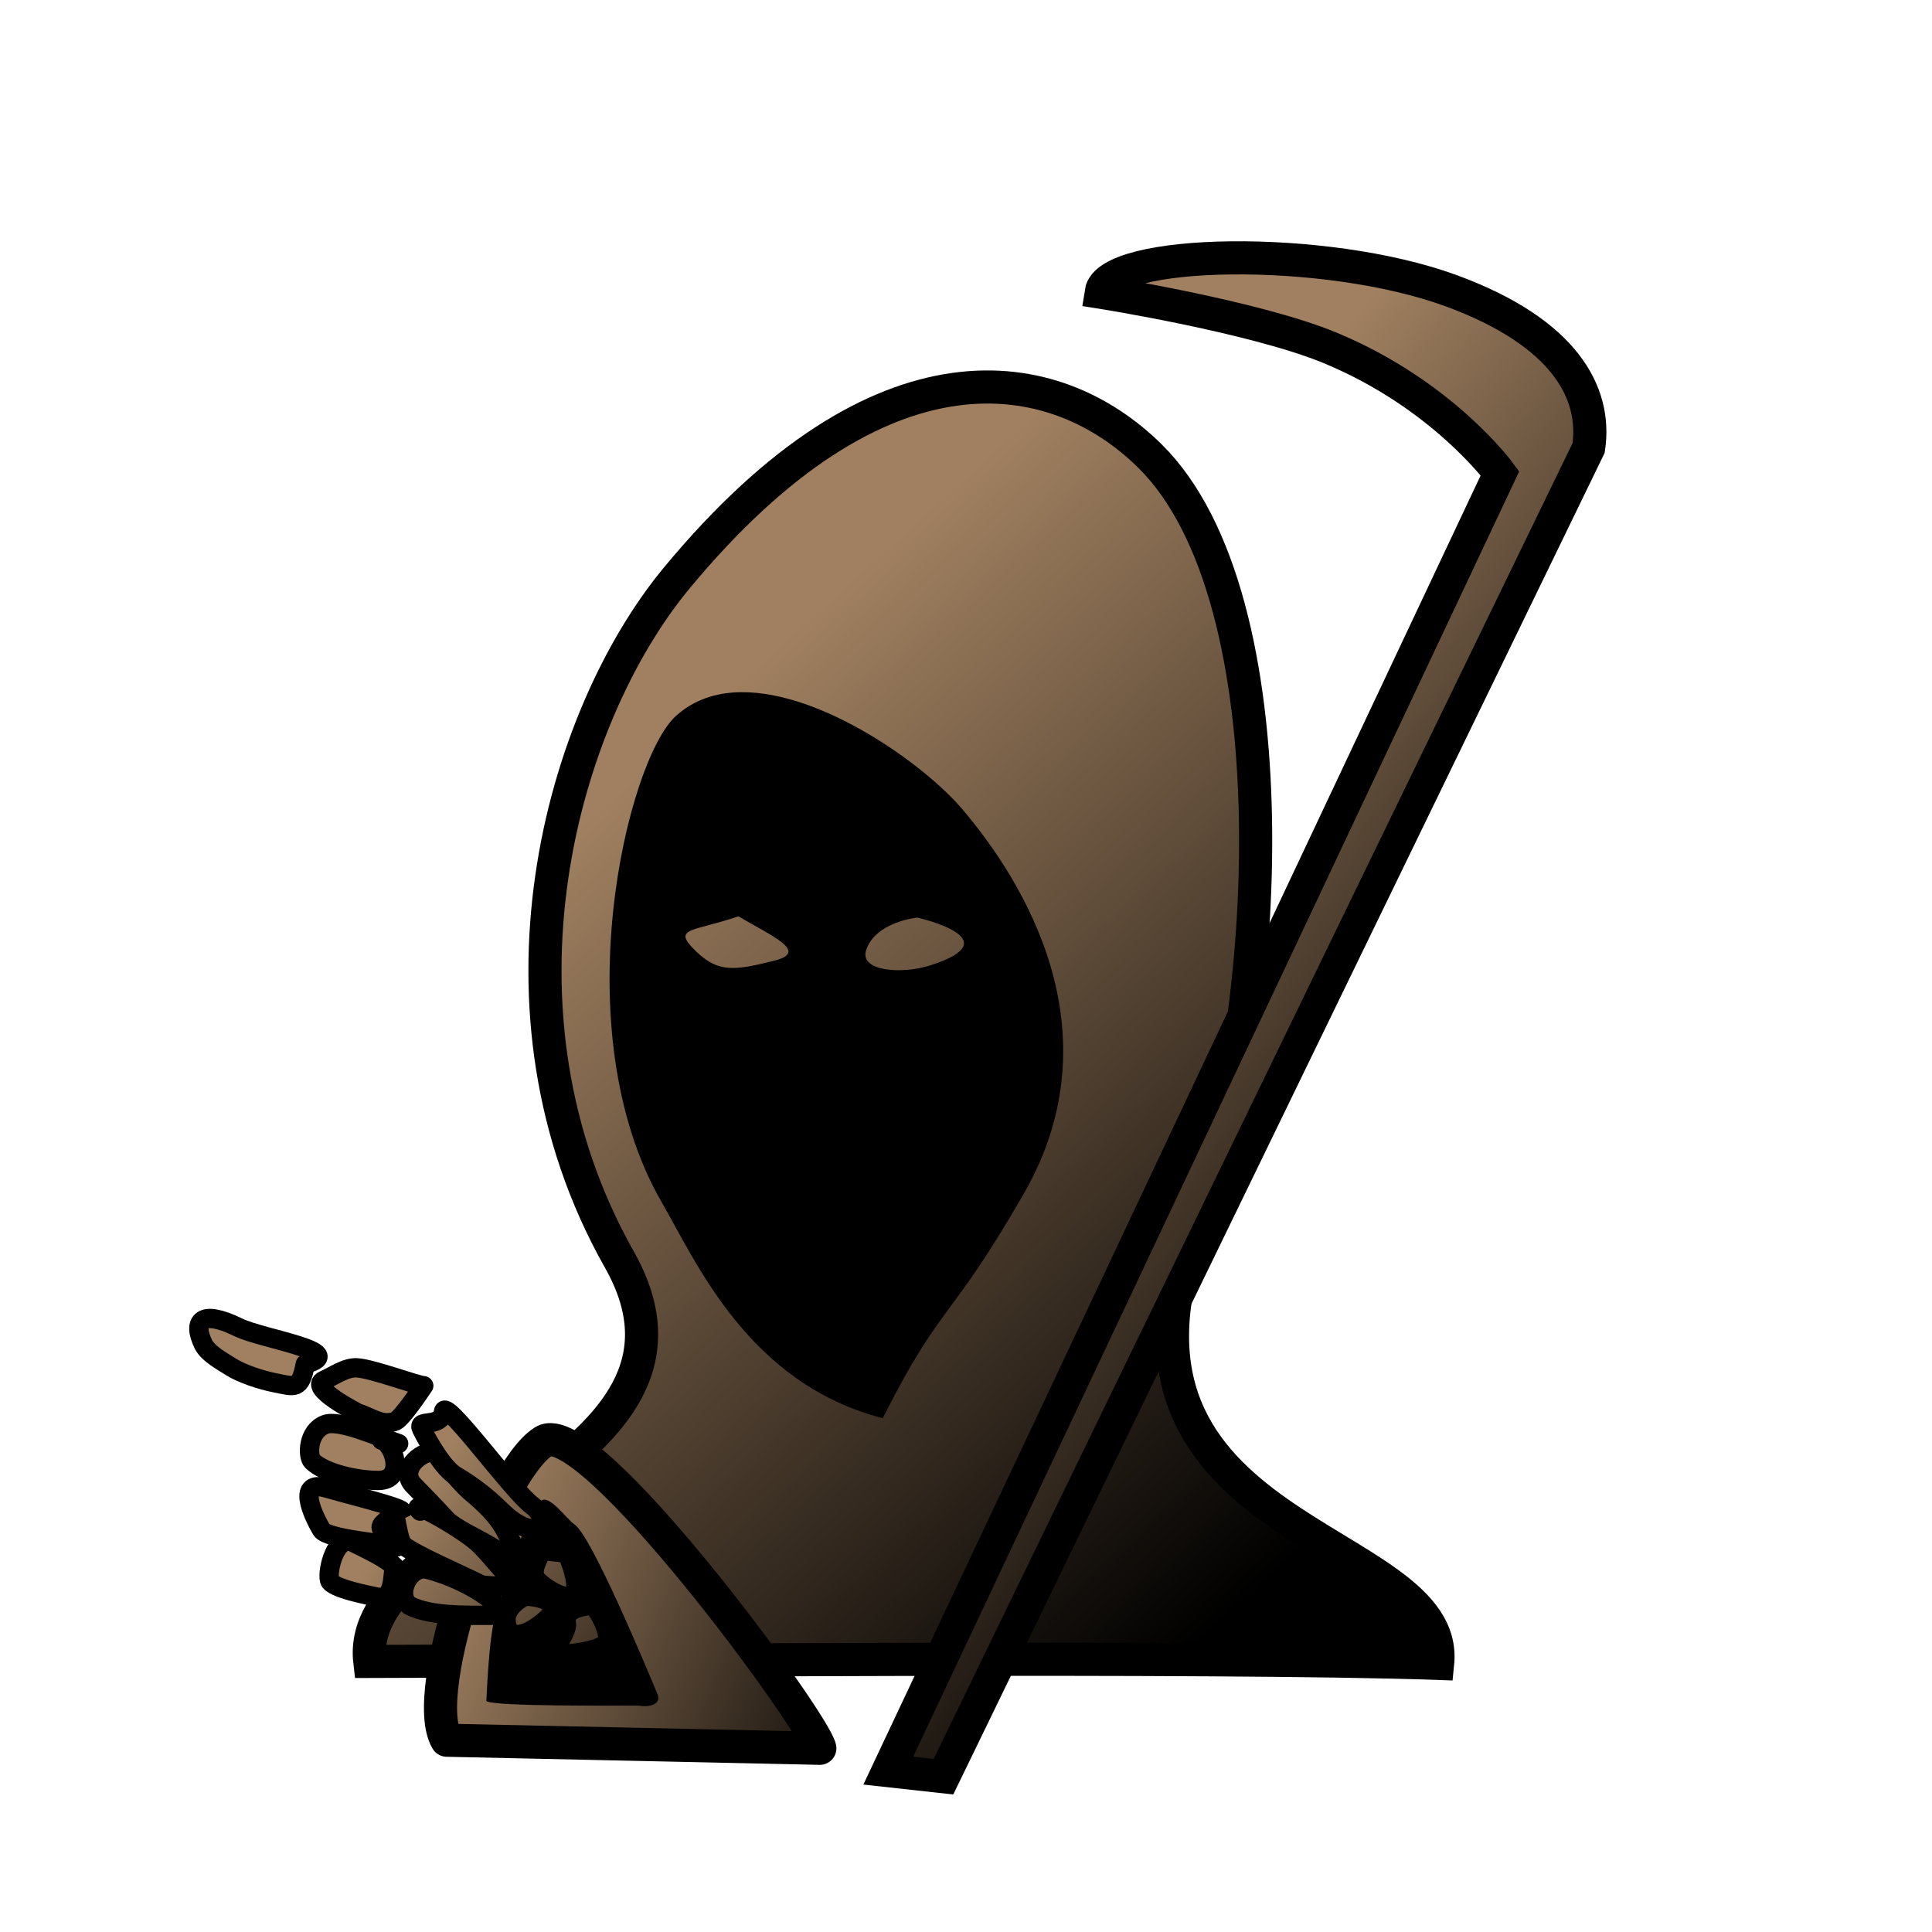
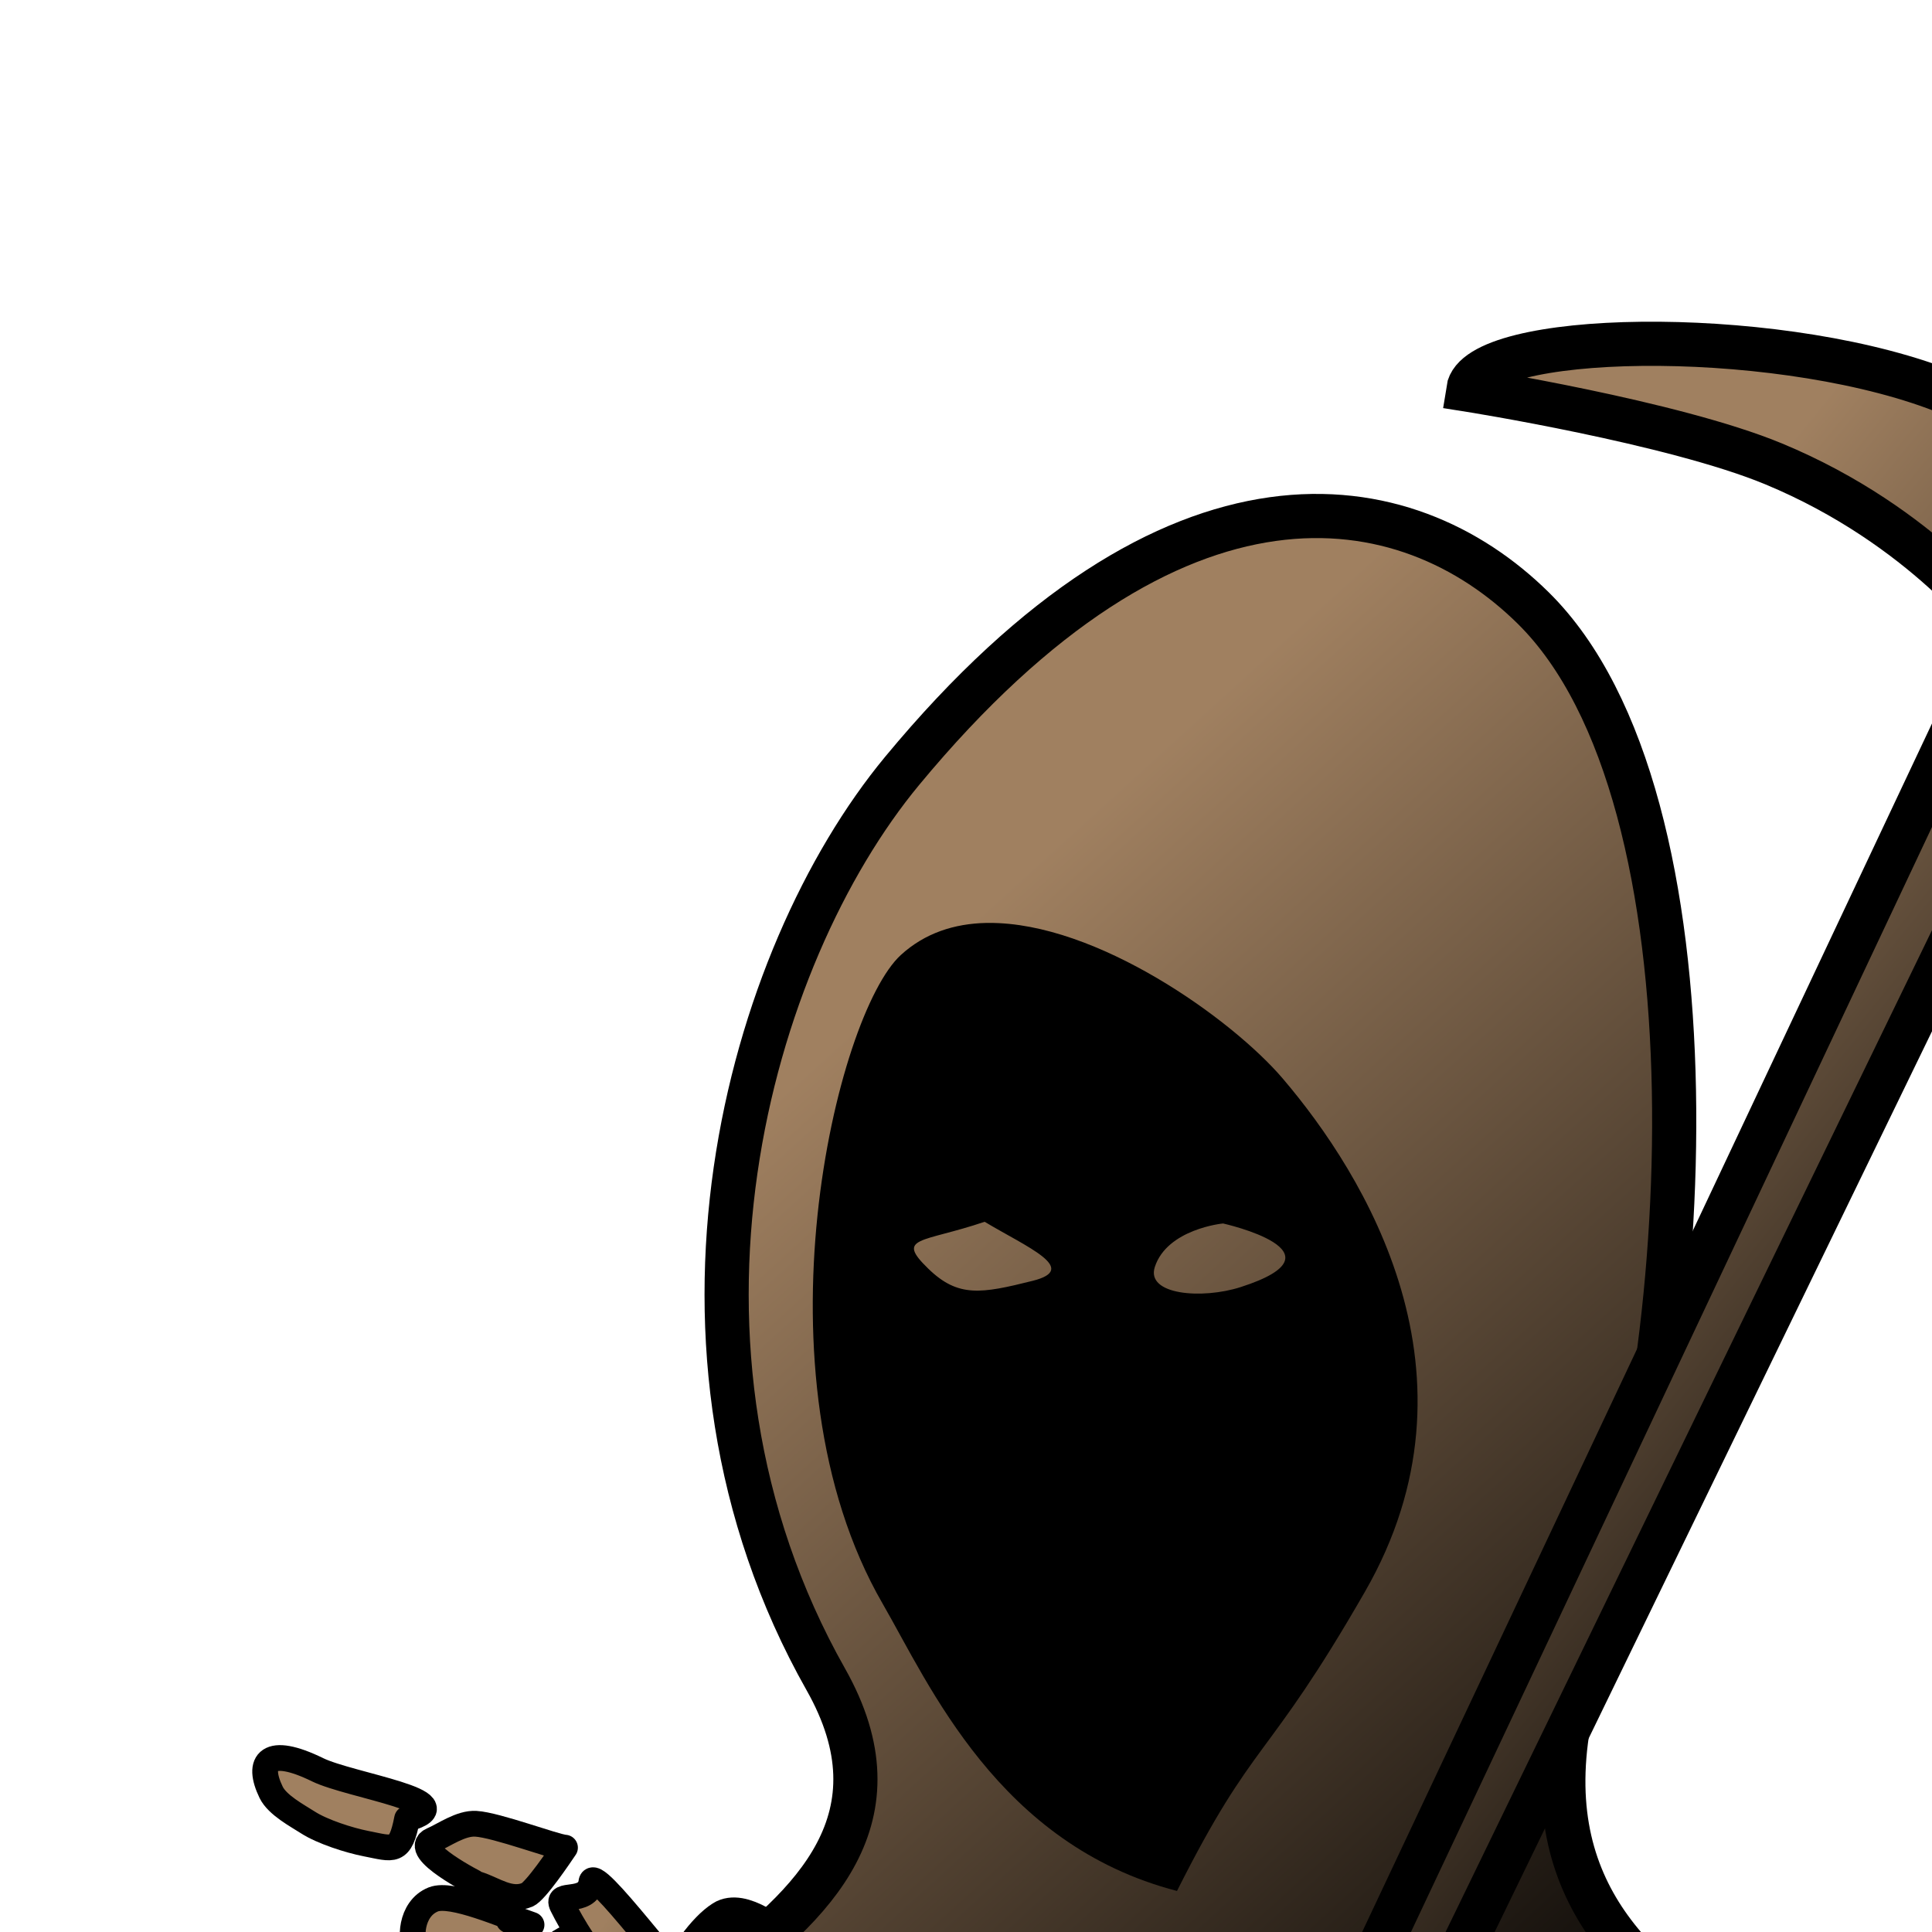
- <svg xmlns="http://www.w3.org/2000/svg" xmlns:xlink="http://www.w3.org/1999/xlink" width="700pt" height="700pt" id="svg36220" version="1.0">
+ <svg xmlns="http://www.w3.org/2000/svg" xmlns:xlink="http://www.w3.org/1999/xlink" viewBox="-0.0 -0.0 700.0 700.0" width="700pt" height="700pt" id="svg36220" version="1.0">
  <defs id="defs36222">
    <linearGradient id="linearGradient5175">
      <stop style="stop-color:#a08060;stop-opacity:1" offset="0" id="stop5177" />
      <stop style="stop-color:#000000;stop-opacity:1;" offset="1" id="stop5179" />
    </linearGradient>
    <linearGradient xlink:href="#linearGradient5175" id="linearGradient5209" x1="588.798" y1="217.57" x2="848.724" y2="456.715" gradientUnits="userSpaceOnUse" gradientTransform="matrix(1.027726,-9.734769e-2,9.074264e-2,0.957995,-47.59138,95.77962)" />
    <linearGradient xlink:href="#linearGradient5175" id="linearGradient1381" gradientUnits="userSpaceOnUse" gradientTransform="matrix(0.727184,0,0,0.851637,123.6902,111.4069)" x1="224.163" y1="330.271" x2="603.853" y2="818.844" />
    <linearGradient xlink:href="#linearGradient5175" id="linearGradient2405" gradientUnits="userSpaceOnUse" x1="456.917" y1="770.249" x2="532.055" y2="860.758" gradientTransform="translate(4,-2)" />
    <linearGradient xlink:href="#linearGradient5175" id="linearGradient2407" gradientUnits="userSpaceOnUse" x1="456.917" y1="770.249" x2="532.055" y2="860.758" />
    <linearGradient xlink:href="#linearGradient5175" id="linearGradient2409" gradientUnits="userSpaceOnUse" x1="456.917" y1="770.249" x2="532.055" y2="860.758" />
    <linearGradient xlink:href="#linearGradient5175" id="linearGradient2411" gradientUnits="userSpaceOnUse" x1="456.917" y1="770.249" x2="532.055" y2="860.758" />
    <linearGradient xlink:href="#linearGradient5175" id="linearGradient2413" gradientUnits="userSpaceOnUse" x1="456.917" y1="770.249" x2="532.055" y2="860.758" />
    <linearGradient xlink:href="#linearGradient5175" id="linearGradient2415" gradientUnits="userSpaceOnUse" x1="456.917" y1="770.249" x2="532.055" y2="860.758" />
    <linearGradient xlink:href="#linearGradient5175" id="linearGradient2417" gradientUnits="userSpaceOnUse" x1="456.917" y1="770.249" x2="532.055" y2="860.758" />
    <linearGradient xlink:href="#linearGradient5175" id="linearGradient2419" gradientUnits="userSpaceOnUse" x1="456.917" y1="770.249" x2="532.055" y2="860.758" />
    <linearGradient xlink:href="#linearGradient5175" id="linearGradient2421" gradientUnits="userSpaceOnUse" x1="456.917" y1="770.249" x2="532.055" y2="860.758" />
    <linearGradient xlink:href="#linearGradient5175" id="linearGradient2423" gradientUnits="userSpaceOnUse" x1="456.917" y1="770.249" x2="532.055" y2="860.758" />
    <linearGradient xlink:href="#linearGradient5175" id="linearGradient2425" gradientUnits="userSpaceOnUse" x1="456.917" y1="770.249" x2="532.055" y2="860.758" />
    <linearGradient xlink:href="#linearGradient5175" id="linearGradient2427" gradientUnits="userSpaceOnUse" x1="456.917" y1="770.249" x2="532.055" y2="860.758" />
    <linearGradient xlink:href="#linearGradient5175" id="linearGradient2430" gradientUnits="userSpaceOnUse" x1="456.917" y1="770.249" x2="532.055" y2="860.758" gradientTransform="matrix(-1,0,0,1,622.6316,-44.52691)" />
    <linearGradient xlink:href="#linearGradient5175" id="linearGradient2433" gradientUnits="userSpaceOnUse" x1="456.917" y1="770.249" x2="532.055" y2="860.758" gradientTransform="matrix(-1,0,0,1,622.6316,-44.52691)" />
    <linearGradient xlink:href="#linearGradient5175" id="linearGradient2436" gradientUnits="userSpaceOnUse" x1="456.917" y1="770.249" x2="532.055" y2="860.758" gradientTransform="matrix(-1,0,0,1,622.6316,-44.52691)" />
    <linearGradient xlink:href="#linearGradient5175" id="linearGradient2439" gradientUnits="userSpaceOnUse" x1="456.917" y1="770.249" x2="532.055" y2="860.758" gradientTransform="matrix(-1,0,0,1,622.6316,-44.52691)" />
    <linearGradient xlink:href="#linearGradient5175" id="linearGradient2442" gradientUnits="userSpaceOnUse" x1="456.917" y1="770.249" x2="532.055" y2="860.758" gradientTransform="matrix(-0.981521,-0.191355,-0.191355,0.981521,751.5637,69.54481)" />
    <linearGradient xlink:href="#linearGradient5175" id="linearGradient2445" gradientUnits="userSpaceOnUse" x1="456.917" y1="770.249" x2="532.055" y2="860.758" gradientTransform="matrix(-0.998416,-5.627013e-2,-5.627013e-2,0.998416,667.2529,-15.4877)" />
    <linearGradient xlink:href="#linearGradient5175" id="linearGradient2448" gradientUnits="userSpaceOnUse" x1="456.917" y1="770.249" x2="532.055" y2="860.758" gradientTransform="matrix(-1,0,0,1,622.6316,-44.52691)" />
    <linearGradient xlink:href="#linearGradient5175" id="linearGradient2451" gradientUnits="userSpaceOnUse" x1="456.917" y1="770.249" x2="532.055" y2="860.758" gradientTransform="matrix(-1,0,0,1,622.6316,-44.52691)" />
    <linearGradient xlink:href="#linearGradient5175" id="linearGradient2454" gradientUnits="userSpaceOnUse" x1="456.917" y1="770.249" x2="532.055" y2="860.758" gradientTransform="matrix(-1,0,0,1,622.6316,-44.52691)" />
    <linearGradient xlink:href="#linearGradient5175" id="linearGradient2457" gradientUnits="userSpaceOnUse" gradientTransform="matrix(-1,0,0,1,618.6316,-46.52691)" x1="456.917" y1="770.249" x2="532.055" y2="860.758" />
    <linearGradient xlink:href="#linearGradient5175" id="linearGradient2460" gradientUnits="userSpaceOnUse" x1="456.917" y1="770.249" x2="532.055" y2="860.758" gradientTransform="matrix(-1,0,0,1,622.6316,-44.52691)" />
    <linearGradient xlink:href="#linearGradient5175" id="linearGradient2463" gradientUnits="userSpaceOnUse" x1="456.917" y1="770.249" x2="532.055" y2="860.758" gradientTransform="matrix(-1,0,0,1,625.6316,-43.52691)" />
    <linearGradient xlink:href="#linearGradient5175" id="linearGradient2477" x1="158.894" y1="777.176" x2="380.374" y2="865.887" gradientUnits="userSpaceOnUse" gradientTransform="translate(56.87006,-11.31371)" />
    <linearGradient xlink:href="#linearGradient5175" id="linearGradient2513" gradientUnits="userSpaceOnUse" x1="164.822" y1="730.833" x2="324.813" y2="842.556" />
    <linearGradient xlink:href="#linearGradient5175" id="linearGradient2515" gradientUnits="userSpaceOnUse" x1="164.822" y1="730.833" x2="324.813" y2="842.556" />
    <linearGradient xlink:href="#linearGradient5175" id="linearGradient2517" gradientUnits="userSpaceOnUse" x1="164.822" y1="730.833" x2="324.813" y2="842.556" />
    <linearGradient xlink:href="#linearGradient5175" id="linearGradient2519" gradientUnits="userSpaceOnUse" x1="164.822" y1="730.833" x2="324.813" y2="842.556" />
    <linearGradient xlink:href="#linearGradient5175" id="linearGradient2521" gradientUnits="userSpaceOnUse" x1="164.822" y1="730.833" x2="324.813" y2="842.556" />
    <linearGradient xlink:href="#linearGradient5175" id="linearGradient2523" gradientUnits="userSpaceOnUse" x1="164.822" y1="730.833" x2="324.813" y2="842.556" />
    <linearGradient xlink:href="#linearGradient5175" id="linearGradient2525" gradientUnits="userSpaceOnUse" x1="164.822" y1="730.833" x2="324.813" y2="842.556" />
    <linearGradient xlink:href="#linearGradient5175" id="linearGradient2527" gradientUnits="userSpaceOnUse" x1="164.822" y1="730.833" x2="324.813" y2="842.556" />
    <linearGradient xlink:href="#linearGradient5175" id="linearGradient2529" gradientUnits="userSpaceOnUse" x1="164.822" y1="730.833" x2="324.813" y2="842.556" />
    <linearGradient xlink:href="#linearGradient5175" id="linearGradient2531" gradientUnits="userSpaceOnUse" x1="164.822" y1="730.833" x2="324.813" y2="842.556" />
    <linearGradient xlink:href="#linearGradient5175" id="linearGradient2533" gradientUnits="userSpaceOnUse" x1="164.822" y1="730.833" x2="324.813" y2="842.556" />
    <linearGradient xlink:href="#linearGradient5175" id="linearGradient2535" gradientUnits="userSpaceOnUse" x1="164.822" y1="730.833" x2="324.813" y2="842.556" />
    <linearGradient xlink:href="#linearGradient5175" id="linearGradient2538" gradientUnits="userSpaceOnUse" x1="164.822" y1="730.833" x2="324.813" y2="842.556" gradientTransform="translate(30,0)" />
    <linearGradient xlink:href="#linearGradient5175" id="linearGradient2541" gradientUnits="userSpaceOnUse" x1="164.822" y1="730.833" x2="324.813" y2="842.556" gradientTransform="translate(30,0)" />
    <linearGradient xlink:href="#linearGradient5175" id="linearGradient2544" gradientUnits="userSpaceOnUse" x1="164.822" y1="730.833" x2="324.813" y2="842.556" gradientTransform="translate(30,0)" />
    <linearGradient xlink:href="#linearGradient5175" id="linearGradient2547" gradientUnits="userSpaceOnUse" x1="164.822" y1="730.833" x2="324.813" y2="842.556" gradientTransform="translate(30,0)" />
    <linearGradient xlink:href="#linearGradient5175" id="linearGradient2550" gradientUnits="userSpaceOnUse" x1="164.822" y1="730.833" x2="324.813" y2="842.556" gradientTransform="translate(30,0)" />
    <linearGradient xlink:href="#linearGradient5175" id="linearGradient2553" gradientUnits="userSpaceOnUse" x1="164.822" y1="730.833" x2="324.813" y2="842.556" gradientTransform="translate(30,0)" />
    <linearGradient xlink:href="#linearGradient5175" id="linearGradient2556" gradientUnits="userSpaceOnUse" x1="164.822" y1="730.833" x2="324.813" y2="842.556" gradientTransform="translate(30,0)" />
    <linearGradient xlink:href="#linearGradient5175" id="linearGradient2559" gradientUnits="userSpaceOnUse" x1="164.822" y1="730.833" x2="324.813" y2="842.556" gradientTransform="translate(30,0)" />
    <linearGradient xlink:href="#linearGradient5175" id="linearGradient2562" gradientUnits="userSpaceOnUse" x1="164.822" y1="730.833" x2="324.813" y2="842.556" gradientTransform="translate(30,0)" />
    <linearGradient xlink:href="#linearGradient5175" id="linearGradient2565" gradientUnits="userSpaceOnUse" x1="164.822" y1="730.833" x2="324.813" y2="842.556" gradientTransform="translate(30,0)" />
    <linearGradient xlink:href="#linearGradient5175" id="linearGradient2568" gradientUnits="userSpaceOnUse" x1="164.822" y1="730.833" x2="324.813" y2="842.556" gradientTransform="translate(30,0)" />
    <linearGradient xlink:href="#linearGradient5175" id="linearGradient2571" gradientUnits="userSpaceOnUse" x1="164.822" y1="730.833" x2="324.813" y2="842.556" gradientTransform="translate(30,0)" />
  </defs>
  <g id="layer1">
    <path style="fill:url(#linearGradient1381);fill-opacity:1;fill-rule:evenodd;stroke:#000000;stroke-width:16;stroke-linecap:butt;stroke-linejoin:miter;stroke-miterlimit:4;stroke-dasharray:none;stroke-opacity:1" d="M 326.872,279.286 C 270.989,346.78 231.038,487.863 299.204,608.468 C 355.612,708.27 170.87,735.194 178.642,802.628 C 286.916,802.42 589.054,799.87 694.521,803.556 C 700.913,740.428 521.045,742.507 577.36,592.177 C 614.342,493.451 625.35,289.193 555.504,220.28 C 509.709,175.096 425.69,159.936 326.872,279.286 z " id="path4300" />
    <path style="fill:url(#linearGradient2477);fill-opacity:1;fill-rule:evenodd;stroke:#000000;stroke-width:16;stroke-linecap:round;stroke-linejoin:round;stroke-miterlimit:4;stroke-dasharray:none;stroke-opacity:1" d="M 215.87,840.686 C 201.913,817.579 238.812,711.541 262.544,696.386 C 284.101,682.619 393.346,831.501 396.06,844.585 L 215.87,840.686 z " id="path2465" />
    <path style="fill:#000000;fill-opacity:1;fill-rule:evenodd;stroke:none;stroke-width:1px;stroke-linecap:butt;stroke-linejoin:miter;stroke-opacity:1" d="M 234.87,821.686 C 235.066,825.61 235.674,788.727 240.199,777.395 C 245.697,762.429 251.204,737.658 261.188,725.299 C 264.749,721.097 273.633,733.731 277.537,736.454 C 285.795,741.913 312.777,806.817 317.249,817.519 C 320.435,823.761 313.105,824.822 308.703,823.969 C 300.659,823.859 237.719,824.579 234.87,821.686 z " id="path2479" />
    <path style="fill:#000000;fill-opacity:1;fill-rule:evenodd;stroke:none;stroke-width:16;stroke-linecap:butt;stroke-linejoin:miter;stroke-miterlimit:4;stroke-dasharray:none;stroke-opacity:1" d="M 357.378,334.394 C 345.753,334.633 335.054,338.084 326.383,346.022 C 302.922,367.497 271.559,497.555 319.776,581.009 C 336.809,610.489 361.732,668.327 426.446,685.132 C 454.798,628.808 458.59,639.257 494.576,576.661 C 539.678,498.208 494.34,425.489 464.817,390.838 C 446.41,369.233 397.243,334.107 358.209,334.394 C 357.929,334.396 357.657,334.388 357.378,334.394 z M 443.167,443.289 C 443.209,443.322 489.273,453.539 449.555,466.324 C 435.466,470.859 415.137,469.154 418.41,459.062 C 422.882,445.272 443.123,443.256 443.167,443.289 z M 356.751,442.674 C 371.98,451.812 391.369,459.764 374.139,464.071 C 355.507,468.729 347.183,470.19 336.363,459.693 C 324.304,447.994 333.988,450.382 356.751,442.674 z " id="path4296" />
    <path style="fill:url(#linearGradient5209);fill-opacity:1;fill-rule:evenodd;stroke:#000000;stroke-width:16;stroke-linecap:butt;stroke-linejoin:miter;stroke-miterlimit:4;stroke-dasharray:none;stroke-opacity:1" d="M 455.778,858.325 L 429.103,855.384 L 724.624,228.661 C 724.624,228.661 696.97,190.613 642.629,168.079 C 606.153,152.953 531.958,141.202 531.958,141.202 C 535.077,120.316 639.887,118.006 701.067,140.455 C 755.66,160.487 771.451,189.656 767.456,216.402 L 455.778,858.325 z " id="path5193" />
    <path style="fill:url(#linearGradient2571);fill-opacity:1;fill-rule:evenodd;stroke:#000000;stroke-width:9.335;stroke-linecap:round;stroke-linejoin:round;stroke-miterlimit:4;stroke-dasharray:none;stroke-opacity:1" d="M 192.587,697.393 C 182.516,694.015 163.697,685.515 156.988,688.199 C 148.507,691.591 148.517,703.545 150.86,705.888 C 156.605,711.633 172.185,715.196 182.685,715.196 C 196.425,715.196 189.999,696.875 184.336,695.742" id="path2240" />
    <path style="fill:url(#linearGradient2568);fill-opacity:1;fill-rule:evenodd;stroke:#000000;stroke-width:9.335;stroke-linecap:round;stroke-linejoin:round;stroke-miterlimit:4;stroke-dasharray:none;stroke-opacity:1" d="M 191.237,730.699 C 203.991,730.699 173.413,723.356 157.63,718.847 C 143.233,714.733 150.886,731.425 155.274,738.943 C 158.008,743.627 185.979,745.449 191.237,747.202 C 194.579,748.316 187.127,741.441 184.636,738.951 C 182.146,736.46 189.037,733.45 191.237,730.699 z " id="path2242" />
    <path style="fill:url(#linearGradient2565);fill-opacity:1;fill-rule:evenodd;stroke:#000000;stroke-width:9.335;stroke-linecap:round;stroke-linejoin:round;stroke-miterlimit:4;stroke-dasharray:none;stroke-opacity:1" d="M 190.538,756.754 C 186.444,752.661 176.776,748.223 170.734,745.202 C 162.179,740.924 158.001,758.632 159.182,763.355 C 160.206,767.45 179.392,770.884 181.343,771.372 C 190.802,773.737 189.442,761.139 190.538,756.754 z " id="path2244" />
    <path style="fill:url(#linearGradient2562);fill-opacity:1;fill-rule:evenodd;stroke:#000000;stroke-width:9.335;stroke-linecap:round;stroke-linejoin:round;stroke-miterlimit:4;stroke-dasharray:none;stroke-opacity:1" d="M 209.391,700.994 C 210.191,701.194 221.668,715.841 227.261,720.597 C 234.026,726.35 240.44,731.904 244.931,740.884 C 253.056,757.135 273.516,781.705 243.764,751.953 C 237.499,745.688 220.69,739.686 215.522,734 C 211.133,729.171 202.506,720.231 199.772,717.497 C 194.012,711.737 199.449,702.982 209.391,700.994 z " id="path2246" />
    <path style="fill:url(#linearGradient2559);fill-opacity:1;fill-rule:evenodd;stroke:#000000;stroke-width:9.335;stroke-linecap:round;stroke-linejoin:round;stroke-miterlimit:4;stroke-dasharray:none;stroke-opacity:1" d="M 202.99,730.016 C 195.817,722.843 224.756,739.146 231.929,746.318 C 237.038,751.428 247.307,764.031 249.598,766.322 C 249.941,766.665 233.763,766.231 232.412,765.556 C 222.185,760.442 201.631,751.688 194.738,746.519 C 193.167,745.34 191.342,735.3 191.44,735.203" id="path2248" />
    <path style="fill:url(#linearGradient2556);fill-opacity:1;fill-rule:evenodd;stroke:#000000;stroke-width:9.335;stroke-linecap:round;stroke-linejoin:round;stroke-miterlimit:4;stroke-dasharray:none;stroke-opacity:1" d="M 197.823,775.658 C 190.768,770.366 197.886,755.999 206.441,758.138 C 228.705,763.704 250.616,780.35 237.35,780.35 C 224.554,780.35 208.146,780.82 197.823,775.658 z " id="path2250" />
    <path style="fill:url(#linearGradient2553);fill-opacity:1;fill-rule:evenodd;stroke:#000000;stroke-width:9.335;stroke-linecap:round;stroke-linejoin:round;stroke-miterlimit:4;stroke-dasharray:none;stroke-opacity:1" d="M 204.709,669.438 C 201.136,669.237 179.882,661.205 172.388,660.782 C 166.926,660.474 160.991,664.838 156.611,666.728 C 148.425,670.26 172.866,682.627 172.997,682.667 C 178.929,684.511 184.794,689.219 191.054,686.518 C 194.106,685.201 202.842,672.188 204.709,669.438 z " id="path2252" />
    <path style="fill:url(#linearGradient2550);fill-opacity:1;fill-rule:evenodd;stroke:#000000;stroke-width:9.335;stroke-linecap:round;stroke-linejoin:round;stroke-miterlimit:4;stroke-dasharray:none;stroke-opacity:1" d="M 147.488,658.991 C 169.313,652.924 126.813,646.958 115.07,641.215 C 97.087,632.42 92.868,638.302 98.237,649.389 C 100.485,654.031 107.787,657.872 111.563,660.309 C 116.748,663.655 126.501,666.788 132.656,667.988 C 142.571,669.921 145.007,671.712 147.488,658.991 z " id="path2254" />
    <path style="fill:url(#linearGradient2547);fill-opacity:1;fill-rule:evenodd;stroke:#000000;stroke-width:9.335;stroke-linecap:round;stroke-linejoin:round;stroke-miterlimit:4;stroke-dasharray:none;stroke-opacity:1" d="M 214.249,682.2 C 214.251,674.031 246.976,719.732 257.001,727.25 C 268.014,735.51 258.846,746.669 241.549,729.372 C 235.95,723.773 227.667,717.245 220.297,713.035 C 214.357,709.641 207.161,697.266 203.712,690.368 C 201.103,685.151 212.648,690.207 214.249,682.2 z " id="path2256" />
    <path style="fill:url(#linearGradient2544);fill-opacity:1;fill-rule:evenodd;stroke:#000000;stroke-width:9.335;stroke-linecap:round;stroke-linejoin:round;stroke-miterlimit:4;stroke-dasharray:none;stroke-opacity:1" d="M 274.188,750.485 C 271.356,744.821 280.521,763.492 277.689,769.156 C 274.417,775.7 260.038,764.97 258.736,762.367 C 255.839,756.574 263.315,750.076 259.868,749.318 C 253.493,747.916 272.243,750.096 274.188,750.485 z " id="path2258" />
    <path style="fill:url(#linearGradient2541);fill-opacity:1;fill-rule:evenodd;stroke:#000000;stroke-width:9.335;stroke-linecap:round;stroke-linejoin:round;stroke-miterlimit:4;stroke-dasharray:none;stroke-opacity:1" d="M 253.396,771.243 C 253.919,770.72 275.894,772.169 263.226,782.912 C 252.096,792.35 244.485,791.597 244.485,782.274 C 244.485,778.201 248.032,773.924 253.396,771.243 z " id="path2260" />
    <path style="fill:url(#linearGradient2538);fill-opacity:1;fill-rule:evenodd;stroke:#000000;stroke-width:9.335;stroke-linecap:round;stroke-linejoin:round;stroke-miterlimit:4;stroke-dasharray:none;stroke-opacity:1" d="M 284.127,775.663 C 284.127,768.87 297.73,790.258 292.295,794.334 C 287.839,797.676 275.424,799.249 269.382,799.249 C 264.192,799.249 274.612,789.167 273.589,784.079 C 272.051,776.425 283.879,775.91 284.127,775.663 z " id="path2262" />
  </g>
</svg>
